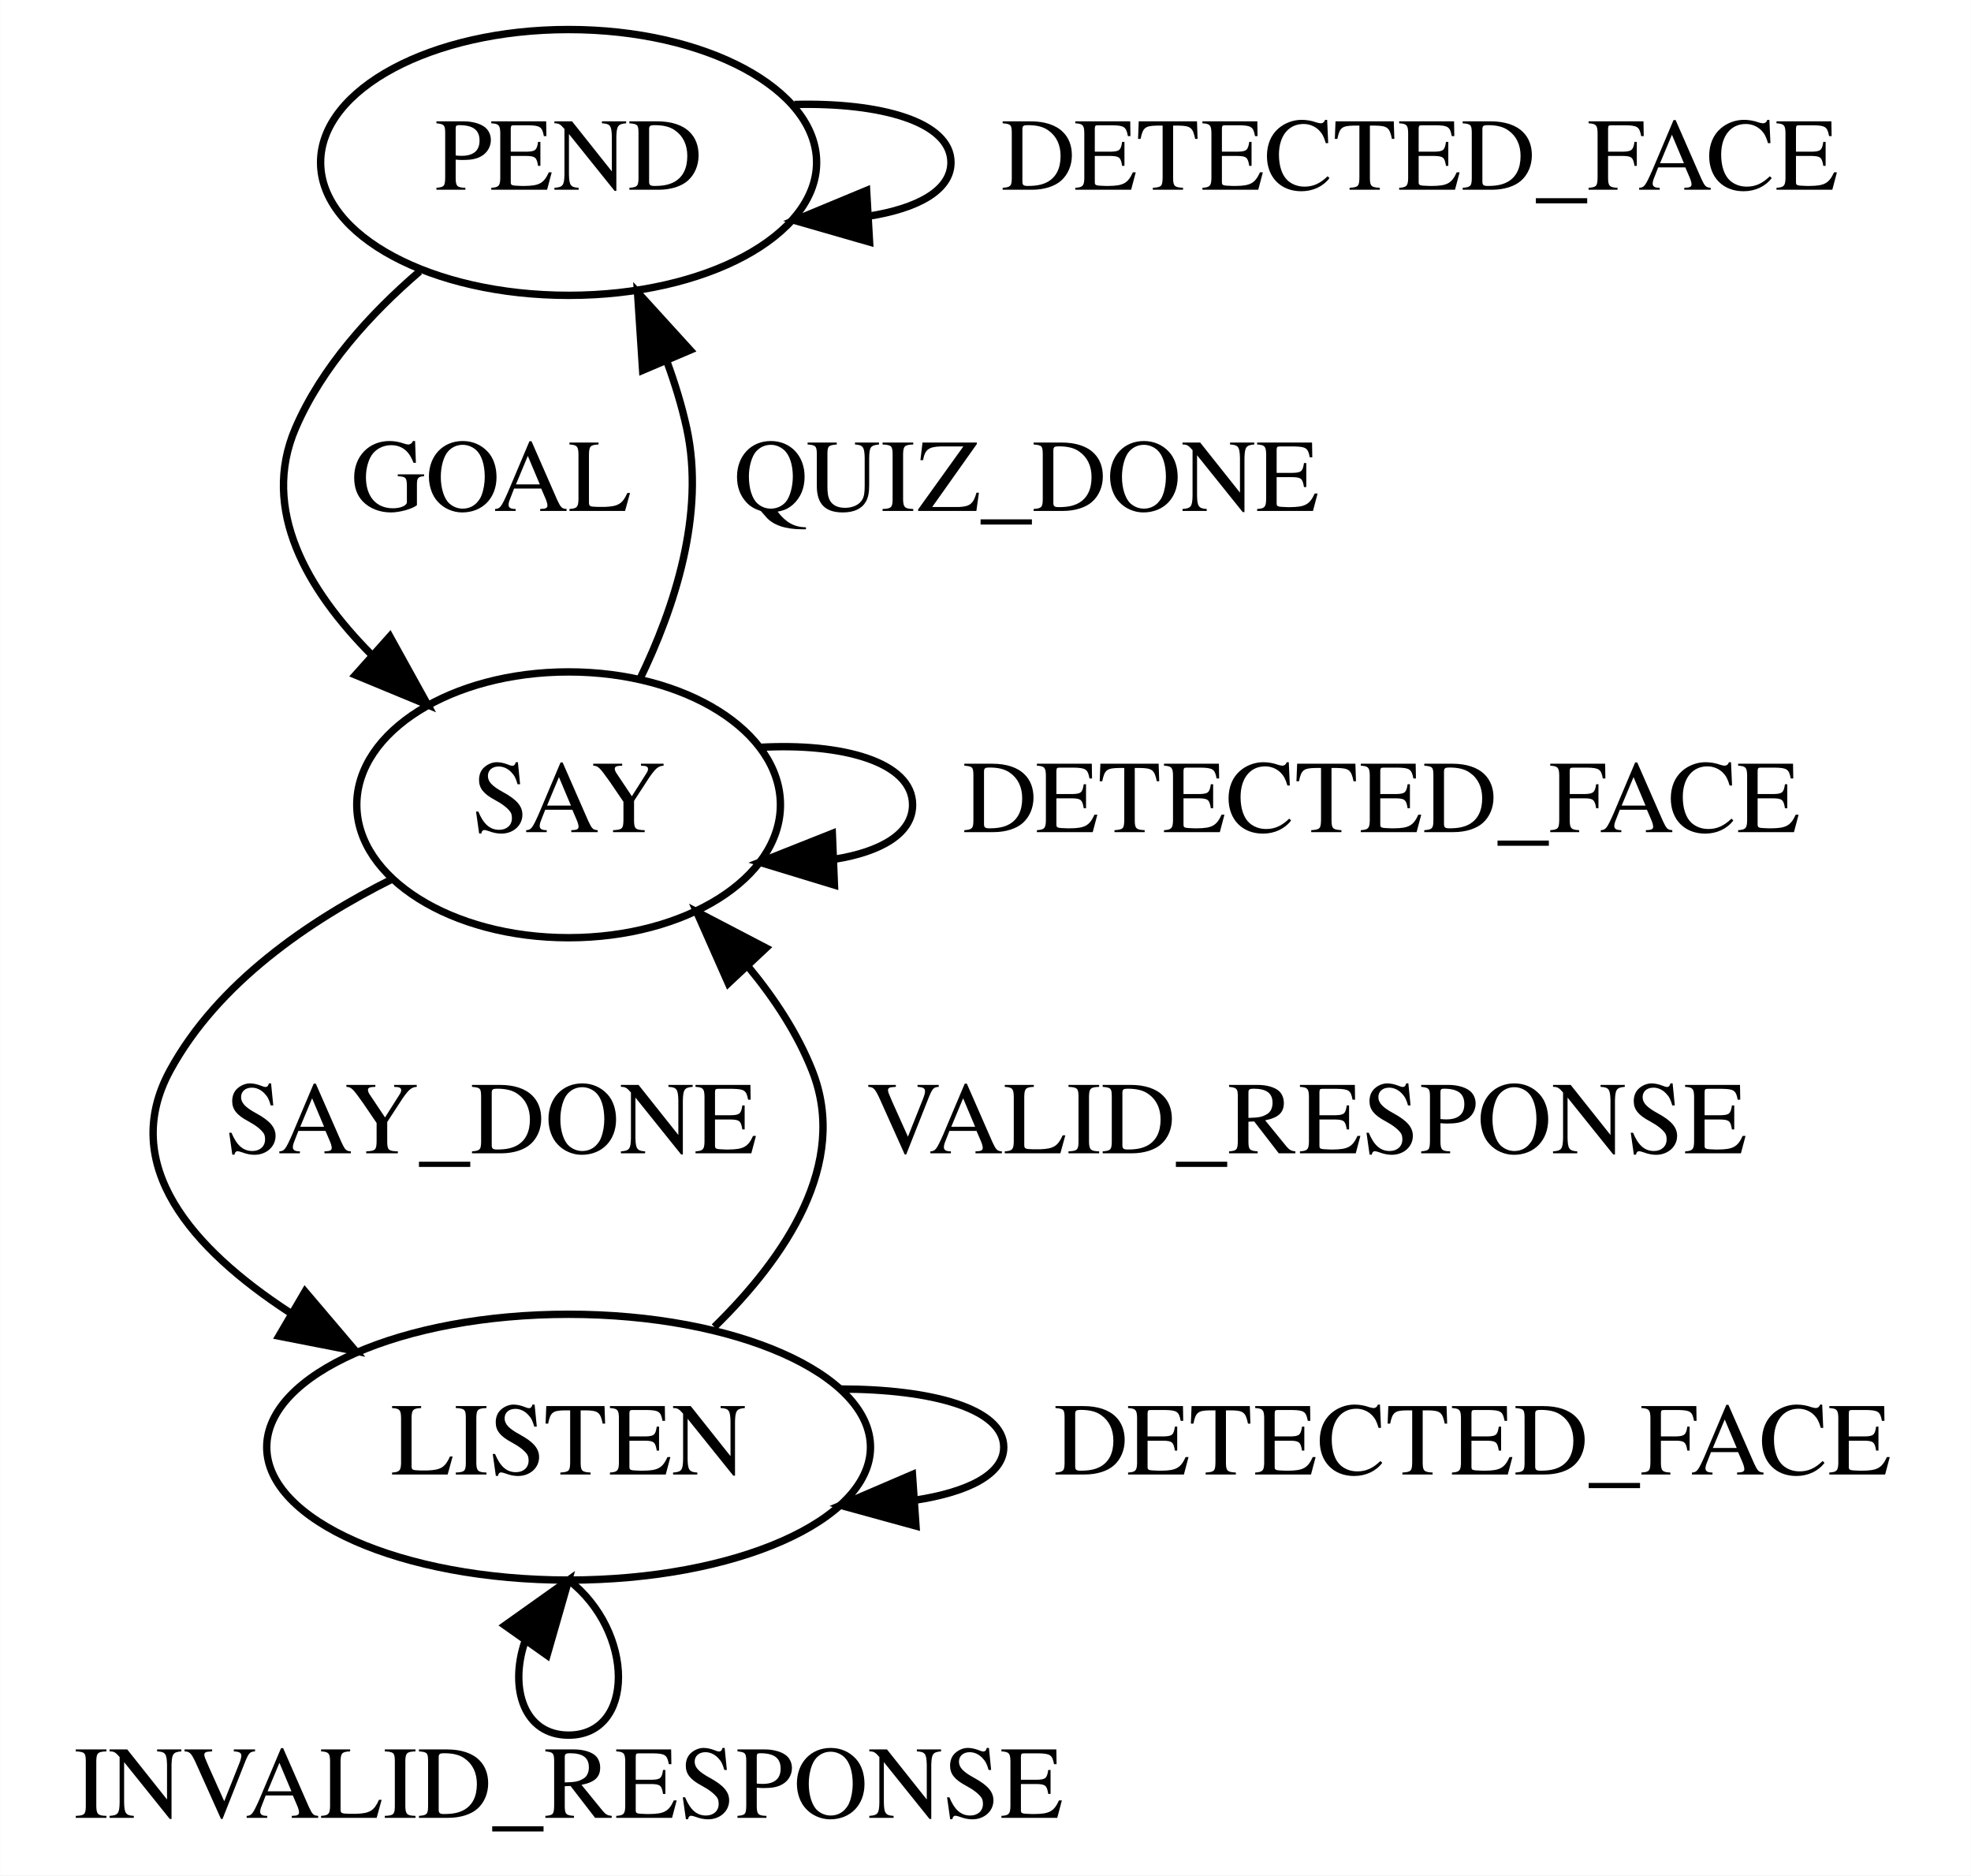
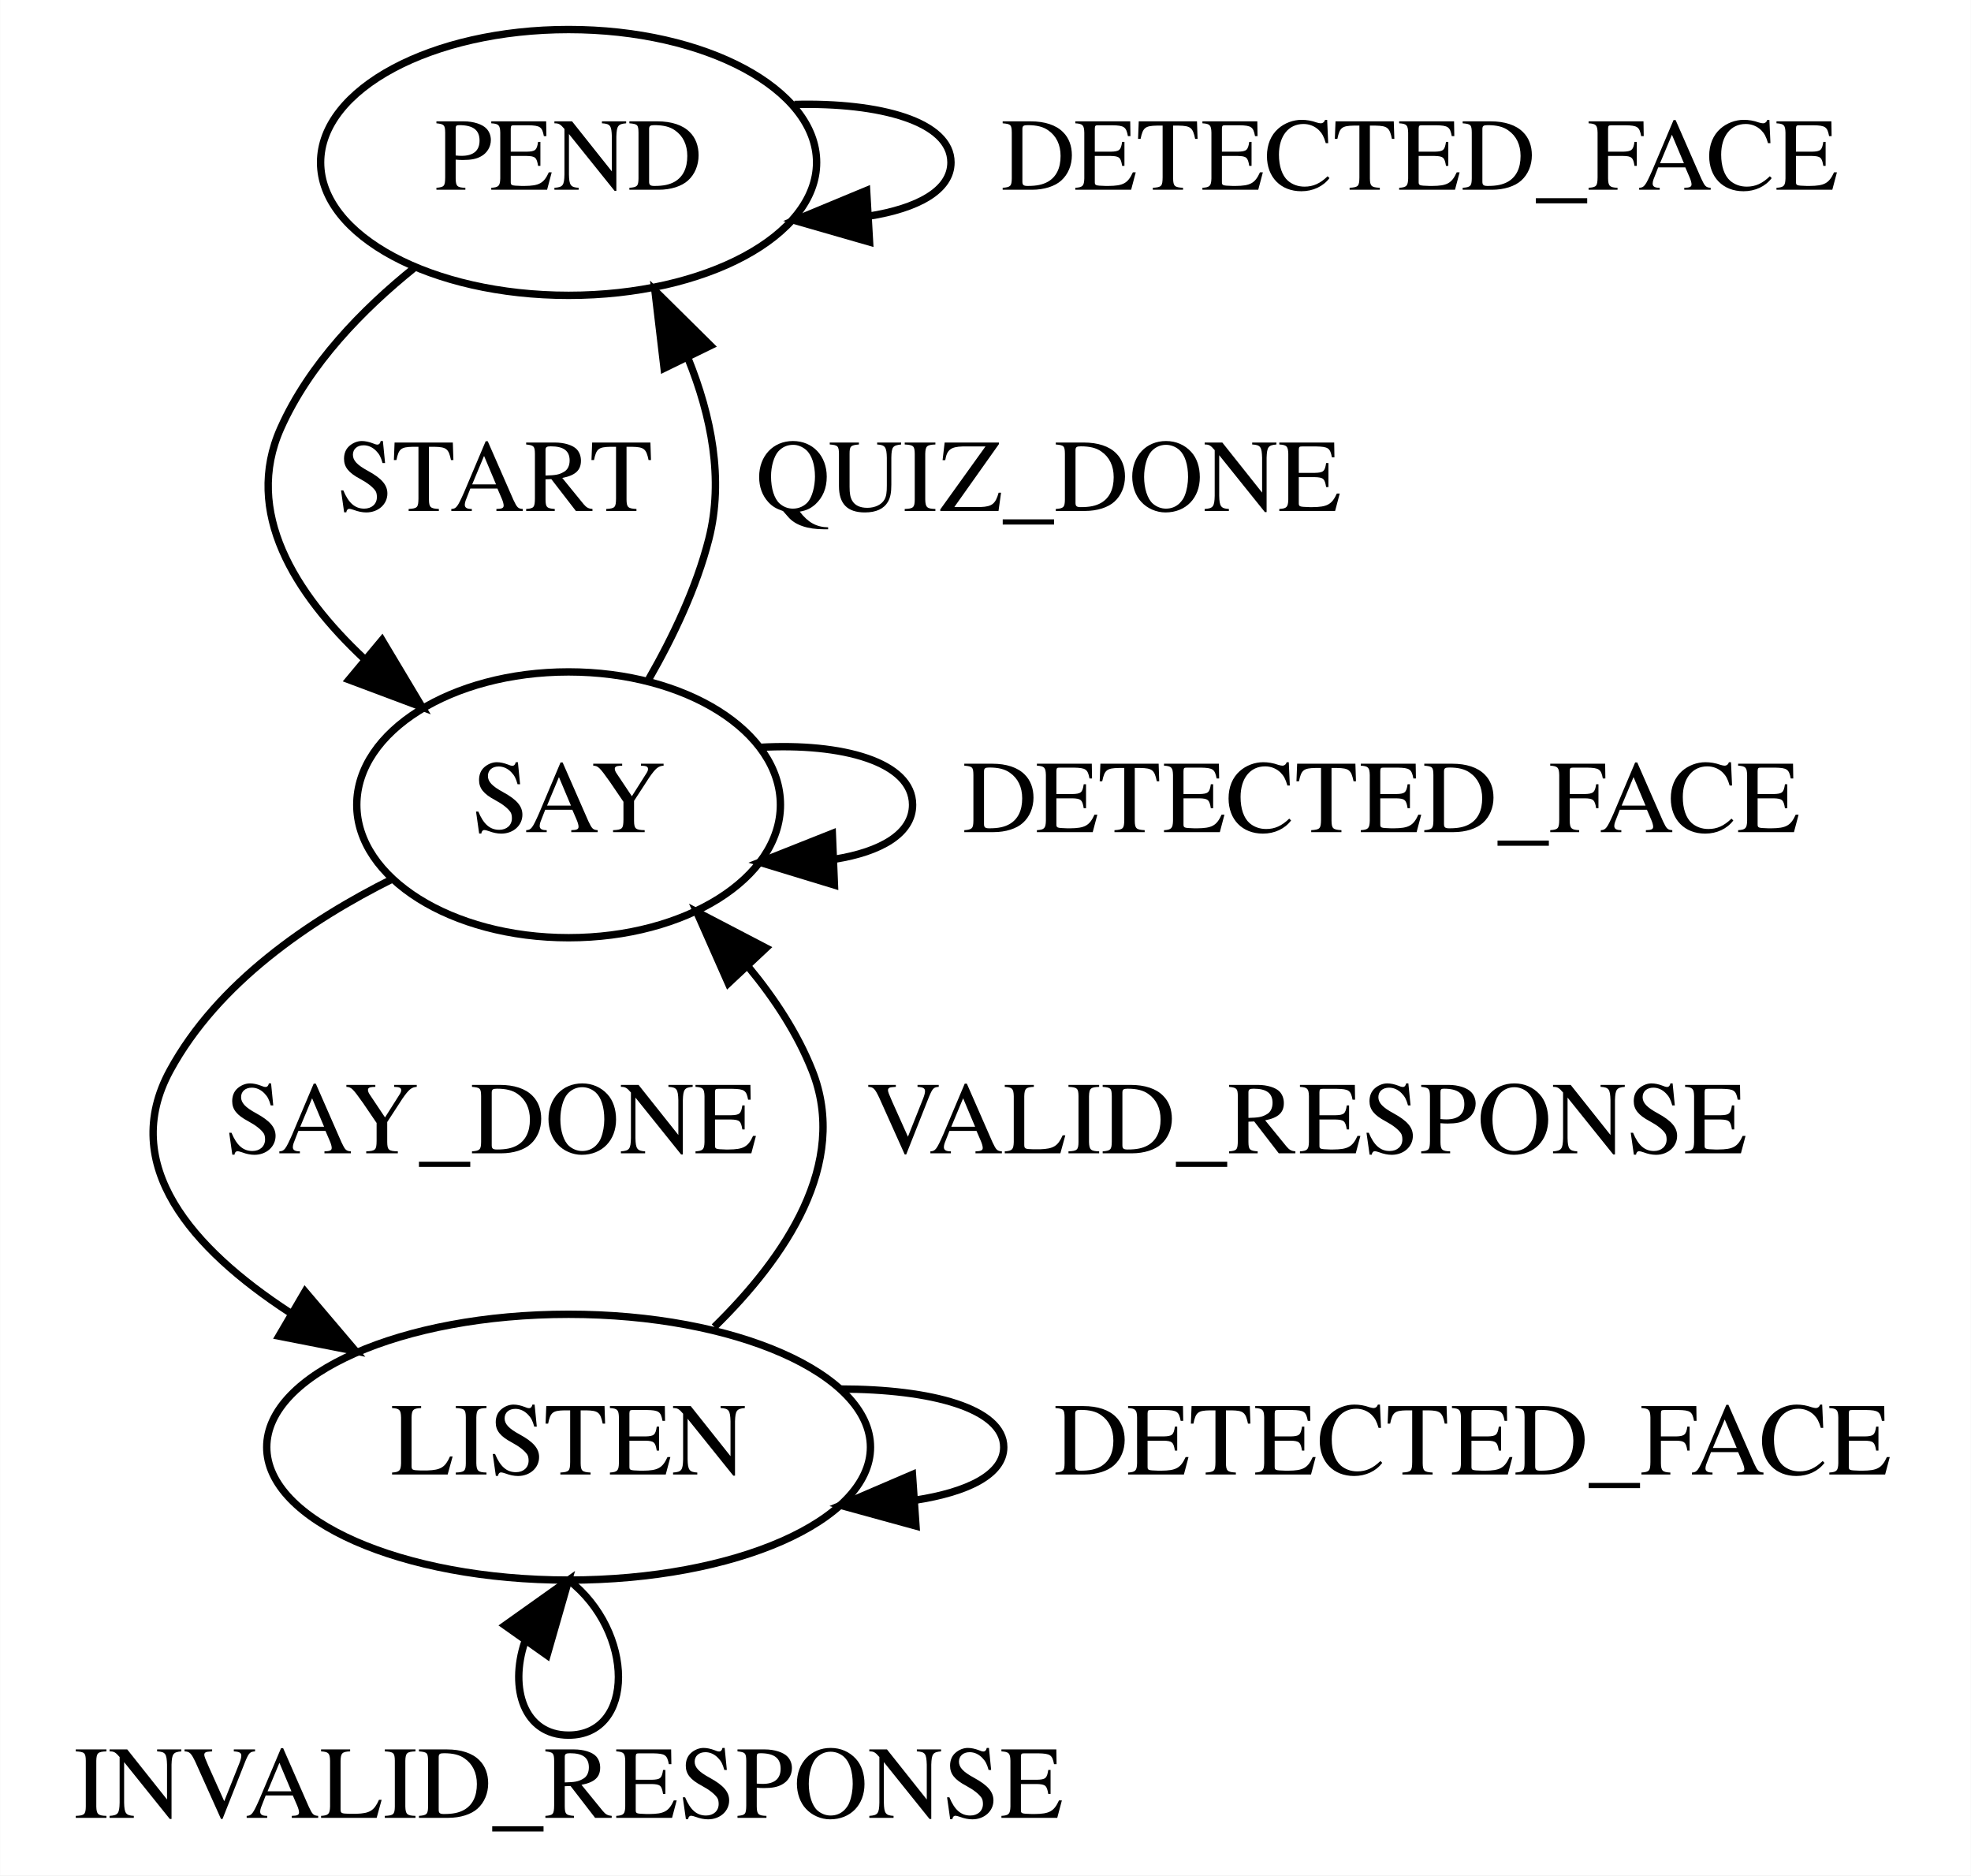
<svg xmlns="http://www.w3.org/2000/svg" width="267pt" height="254pt" viewBox="0.00 0.00 266.95 254.00">
  <g id="graph0" class="graph" transform="scale(1 1) rotate(0) translate(4 250)">
    <polygon fill="white" stroke="none" points="-4,4 -4,-250 262.946,-250 262.946,4 -4,4" />
    <g id="node1" class="node">
      <ellipse fill="none" stroke="black" cx="73" cy="-228" rx="33.595" ry="18" />
      <text text-anchor="middle" x="73" y="-224.3" font-family="Times,serif" font-size="14.00">PEND</text>
    </g>
    <g id="edge2" class="edge">
      <path fill="none" stroke="black" d="M103.584,-235.851C115.194,-236.154 124.797,-233.537 124.797,-228 124.797,-224.193 120.258,-221.767 113.649,-220.72" />
      <polygon fill="black" stroke="black" points="113.767,-217.221 103.584,-220.149 113.37,-224.21 113.767,-217.221" />
      <text text-anchor="middle" x="188.297" y="-224.3" font-family="Times,serif" font-size="14.00">  DETECTED_FACE  </text>
    </g>
    <g id="node2" class="node">
      <ellipse fill="none" stroke="black" cx="73" cy="-141" rx="28.695" ry="18" />
      <text text-anchor="middle" x="73" y="-137.3" font-family="Times,serif" font-size="14.00">SAY</text>
    </g>
    <g id="edge1" class="edge">
-       <path fill="none" stroke="black" d="M52.813,-213.234C46.165,-207.523 39.567,-200.284 36,-192 31.262,-180.997 37.579,-170.14 46.259,-161.37" />
-       <polygon fill="black" stroke="black" points="48.786,-163.806 53.915,-154.536 44.124,-158.584 48.786,-163.806" />
-       <text text-anchor="middle" x="62.5" y="-180.8" font-family="Times,serif" font-size="14.00">  GOAL  </text>
+       <path fill="none" stroke="black" d="M52.157,-213.774C45.015,-208.037 37.855,-200.64 34,-192 28.938,-180.656 35.915,-169.598 45.302,-160.779" />
+       <polygon fill="black" stroke="black" points="47.725,-163.315 53.162,-154.222 43.241,-157.94 47.725,-163.315" />
+       <text text-anchor="middle" x="63" y="-180.8" font-family="Times,serif" font-size="14.00">  START  </text>
    </g>
    <g id="edge4" class="edge">
-       <path fill="none" stroke="black" d="M82.644,-158C87.355,-167.71 91.521,-180.423 89,-192 88.339,-195.036 87.39,-198.123 86.28,-201.144" />
-       <polygon fill="black" stroke="black" points="83.029,-199.846 82.338,-210.419 89.471,-202.584 83.029,-199.846" />
-       <text text-anchor="middle" x="135" y="-180.8" font-family="Times,serif" font-size="14.00">  QUIZ_DONE  </text>
+       <path fill="none" stroke="black" d="M83.873,-158.035C87.157,-163.764 90.332,-170.433 92,-177 94.057,-185.1 92.319,-193.685 89.201,-201.412" />
+       <polygon fill="black" stroke="black" points="85.937,-200.119 84.694,-210.641 92.227,-203.191 85.937,-200.119" />
+       <text text-anchor="middle" x="138" y="-180.8" font-family="Times,serif" font-size="14.00">  QUIZ_DONE  </text>
    </g>
    <g id="edge5" class="edge">
      <path fill="none" stroke="black" d="M98.876,-148.781C110.039,-149.418 119.597,-146.824 119.597,-141 119.597,-137.087 115.283,-134.632 109.066,-133.636" />
      <polygon fill="black" stroke="black" points="109.011,-130.131 98.876,-133.219 108.725,-137.125 109.011,-130.131" />
      <text text-anchor="middle" x="183.097" y="-137.3" font-family="Times,serif" font-size="14.00">  DETECTED_FACE  </text>
    </g>
    <g id="node3" class="node">
      <ellipse fill="none" stroke="black" cx="73" cy="-54" rx="40.893" ry="18" />
      <text text-anchor="middle" x="73" y="-50.3" font-family="Times,serif" font-size="14.00">LISTEN</text>
    </g>
    <g id="edge3" class="edge">
      <path fill="none" stroke="black" d="M49.173,-130.975C37.872,-125.346 25.456,-116.877 19,-105 12.043,-92.2 21.996,-80.883 35.176,-72.268" />
      <polygon fill="black" stroke="black" points="37.297,-75.081 44.157,-67.007 33.76,-69.041 37.297,-75.081" />
      <text text-anchor="middle" x="62.5" y="-93.8" font-family="Times,serif" font-size="14.00">  SAY_DONE  </text>
    </g>
    <g id="edge6" class="edge">
      <path fill="none" stroke="black" d="M92.74,-70.281C102.402,-79.736 110.99,-92.433 106,-105 104.009,-110.014 100.922,-114.726 97.418,-118.969" />
      <polygon fill="black" stroke="black" points="94.636,-116.819 90.347,-126.507 99.741,-121.608 94.636,-116.819" />
      <text text-anchor="middle" x="173" y="-93.8" font-family="Times,serif" font-size="14.00">  VALID_RESPONSE  </text>
    </g>
    <g id="edge7" class="edge">
      <path fill="none" stroke="black" d="M73,-36C82,-29 82,-15 73,-15 66.953,-15 64.969,-21.32 67.048,-27.59" />
      <polygon fill="black" stroke="black" points="64.366,-29.86 73,-36 70.079,-25.816 64.366,-29.86" />
      <text text-anchor="middle" x="73" y="-3.8" font-family="Times,serif" font-size="14.00">  INVALID_RESPONSE  </text>
    </g>
    <g id="edge8" class="edge">
      <path fill="none" stroke="black" d="M109.841,-61.875C122.122,-61.875 131.946,-59.25 131.946,-54 131.946,-50.309 127.089,-47.915 119.937,-46.819" />
      <polygon fill="black" stroke="black" points="120.058,-43.319 109.841,-46.125 119.578,-50.303 120.058,-43.319" />
      <text text-anchor="middle" x="195.446" y="-50.3" font-family="Times,serif" font-size="14.00">  DETECTED_FACE  </text>
    </g>
  </g>
</svg>
